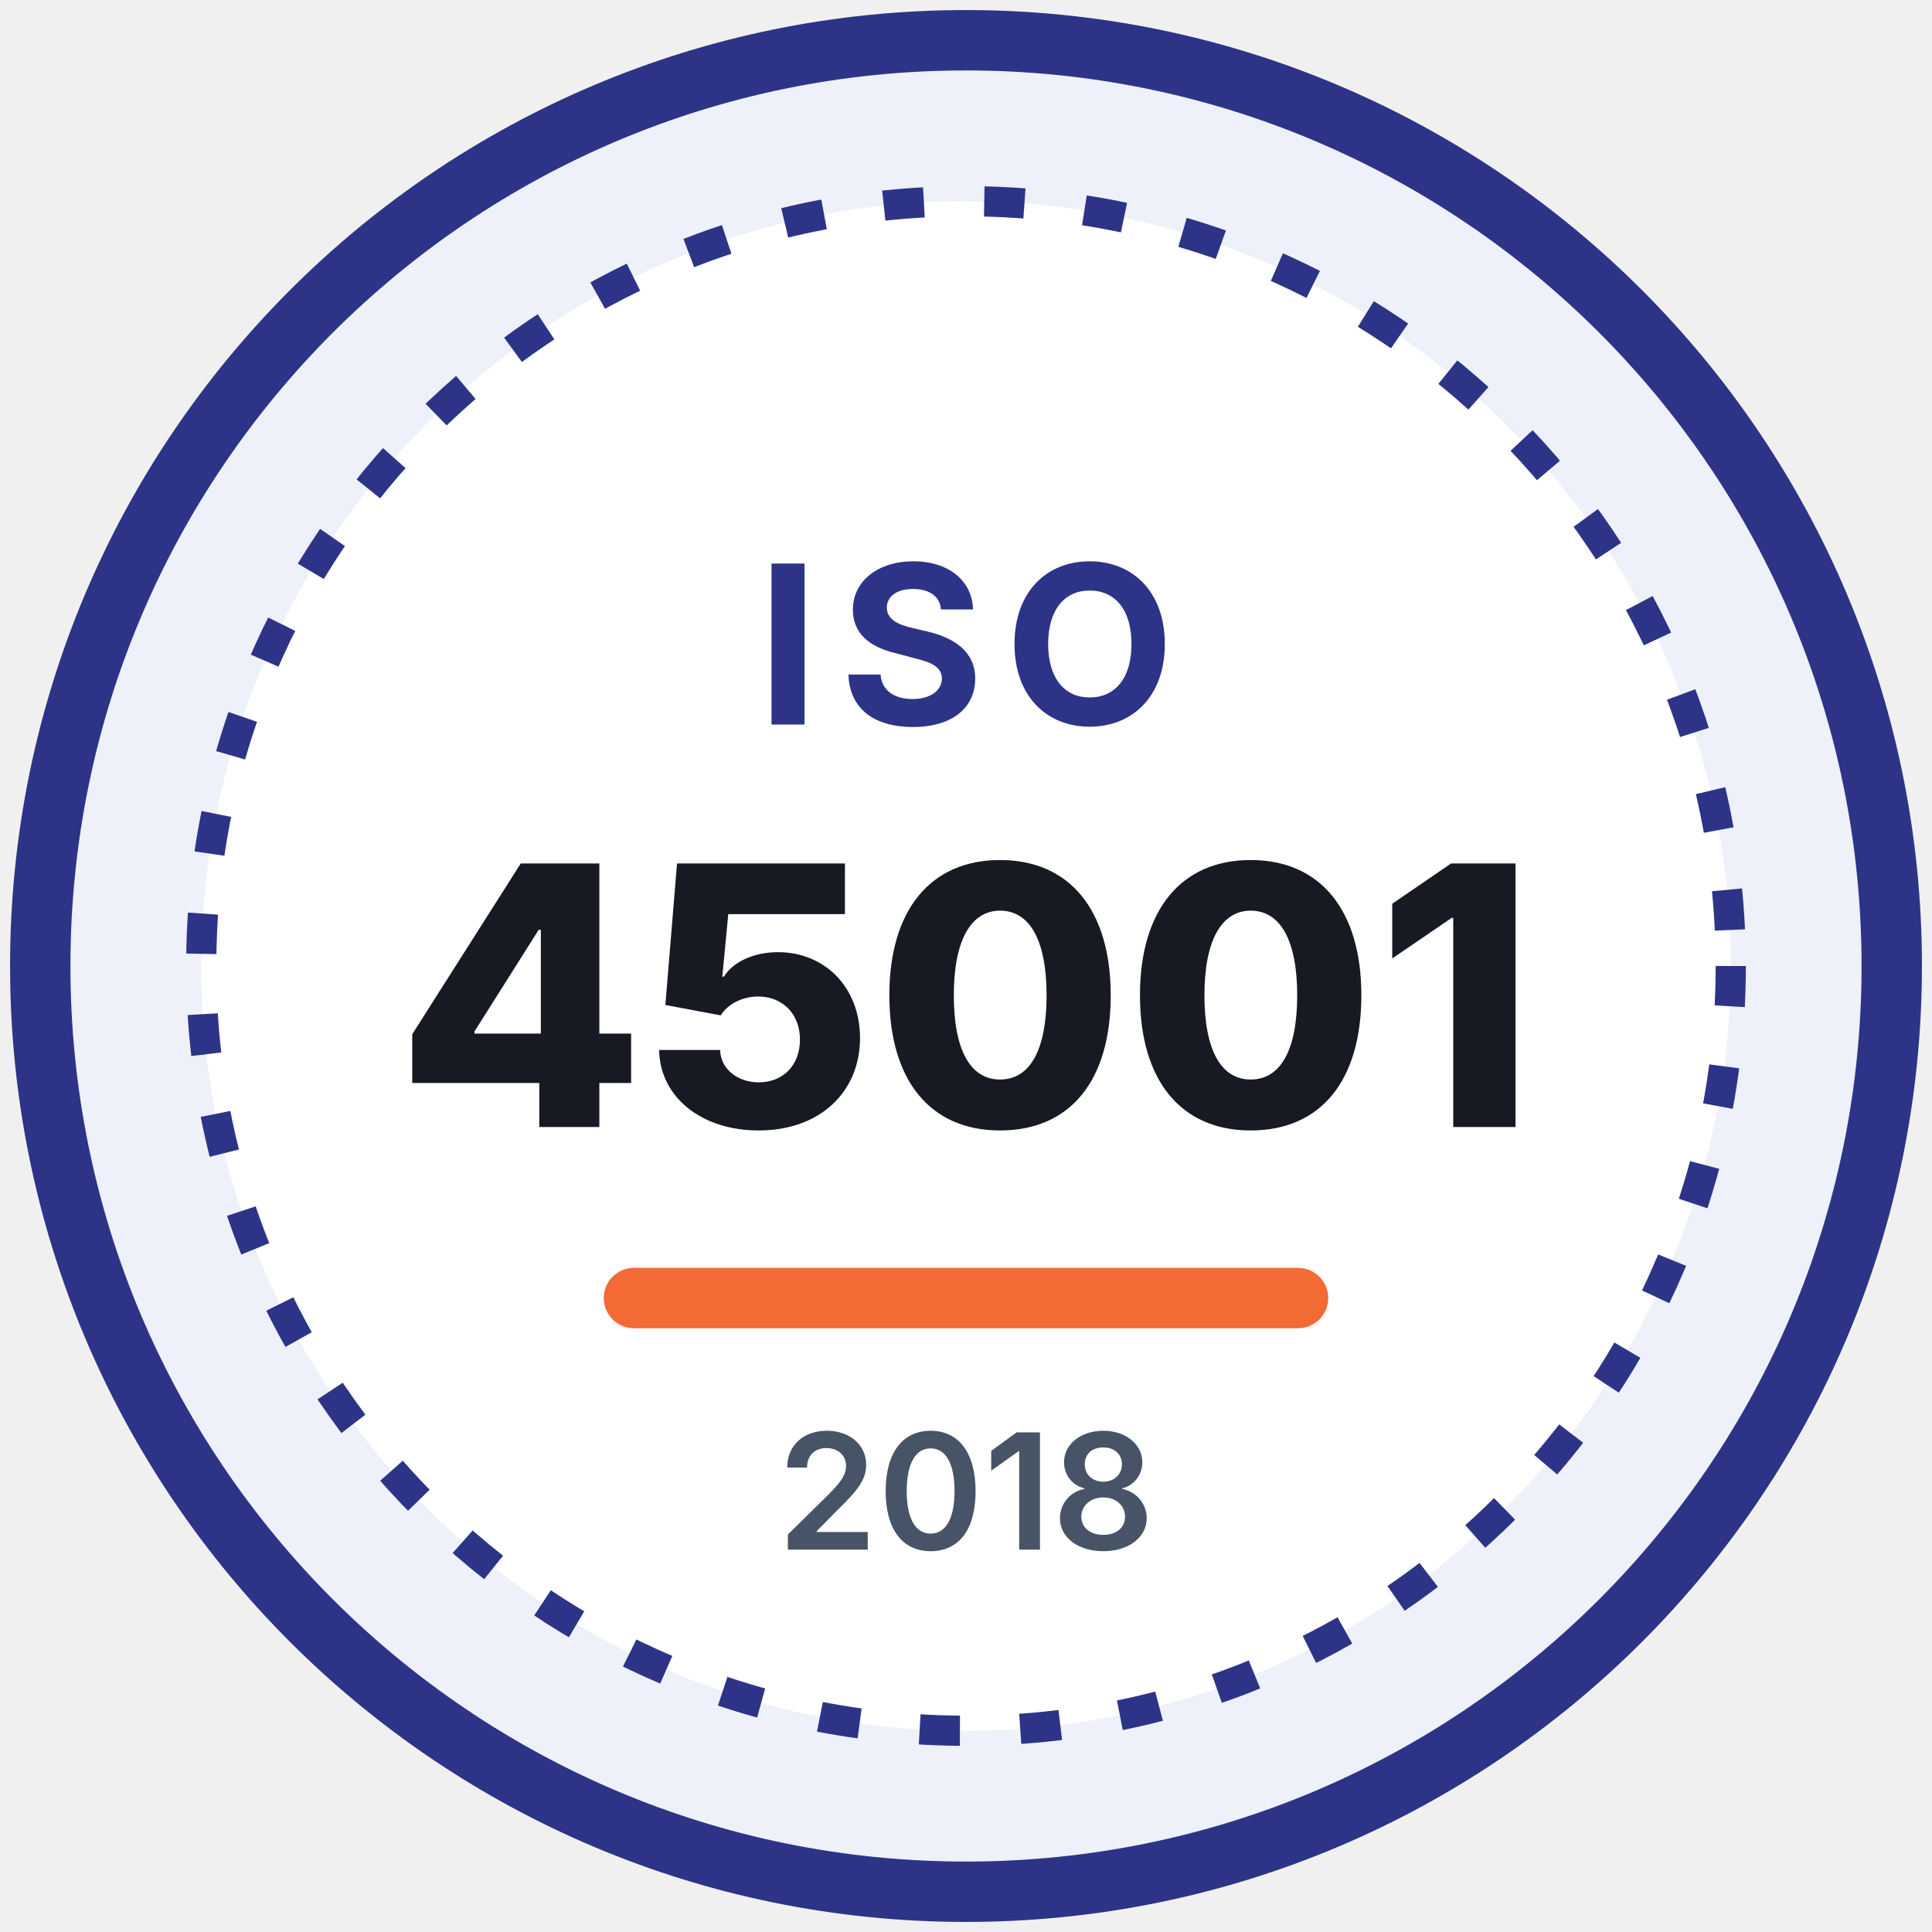
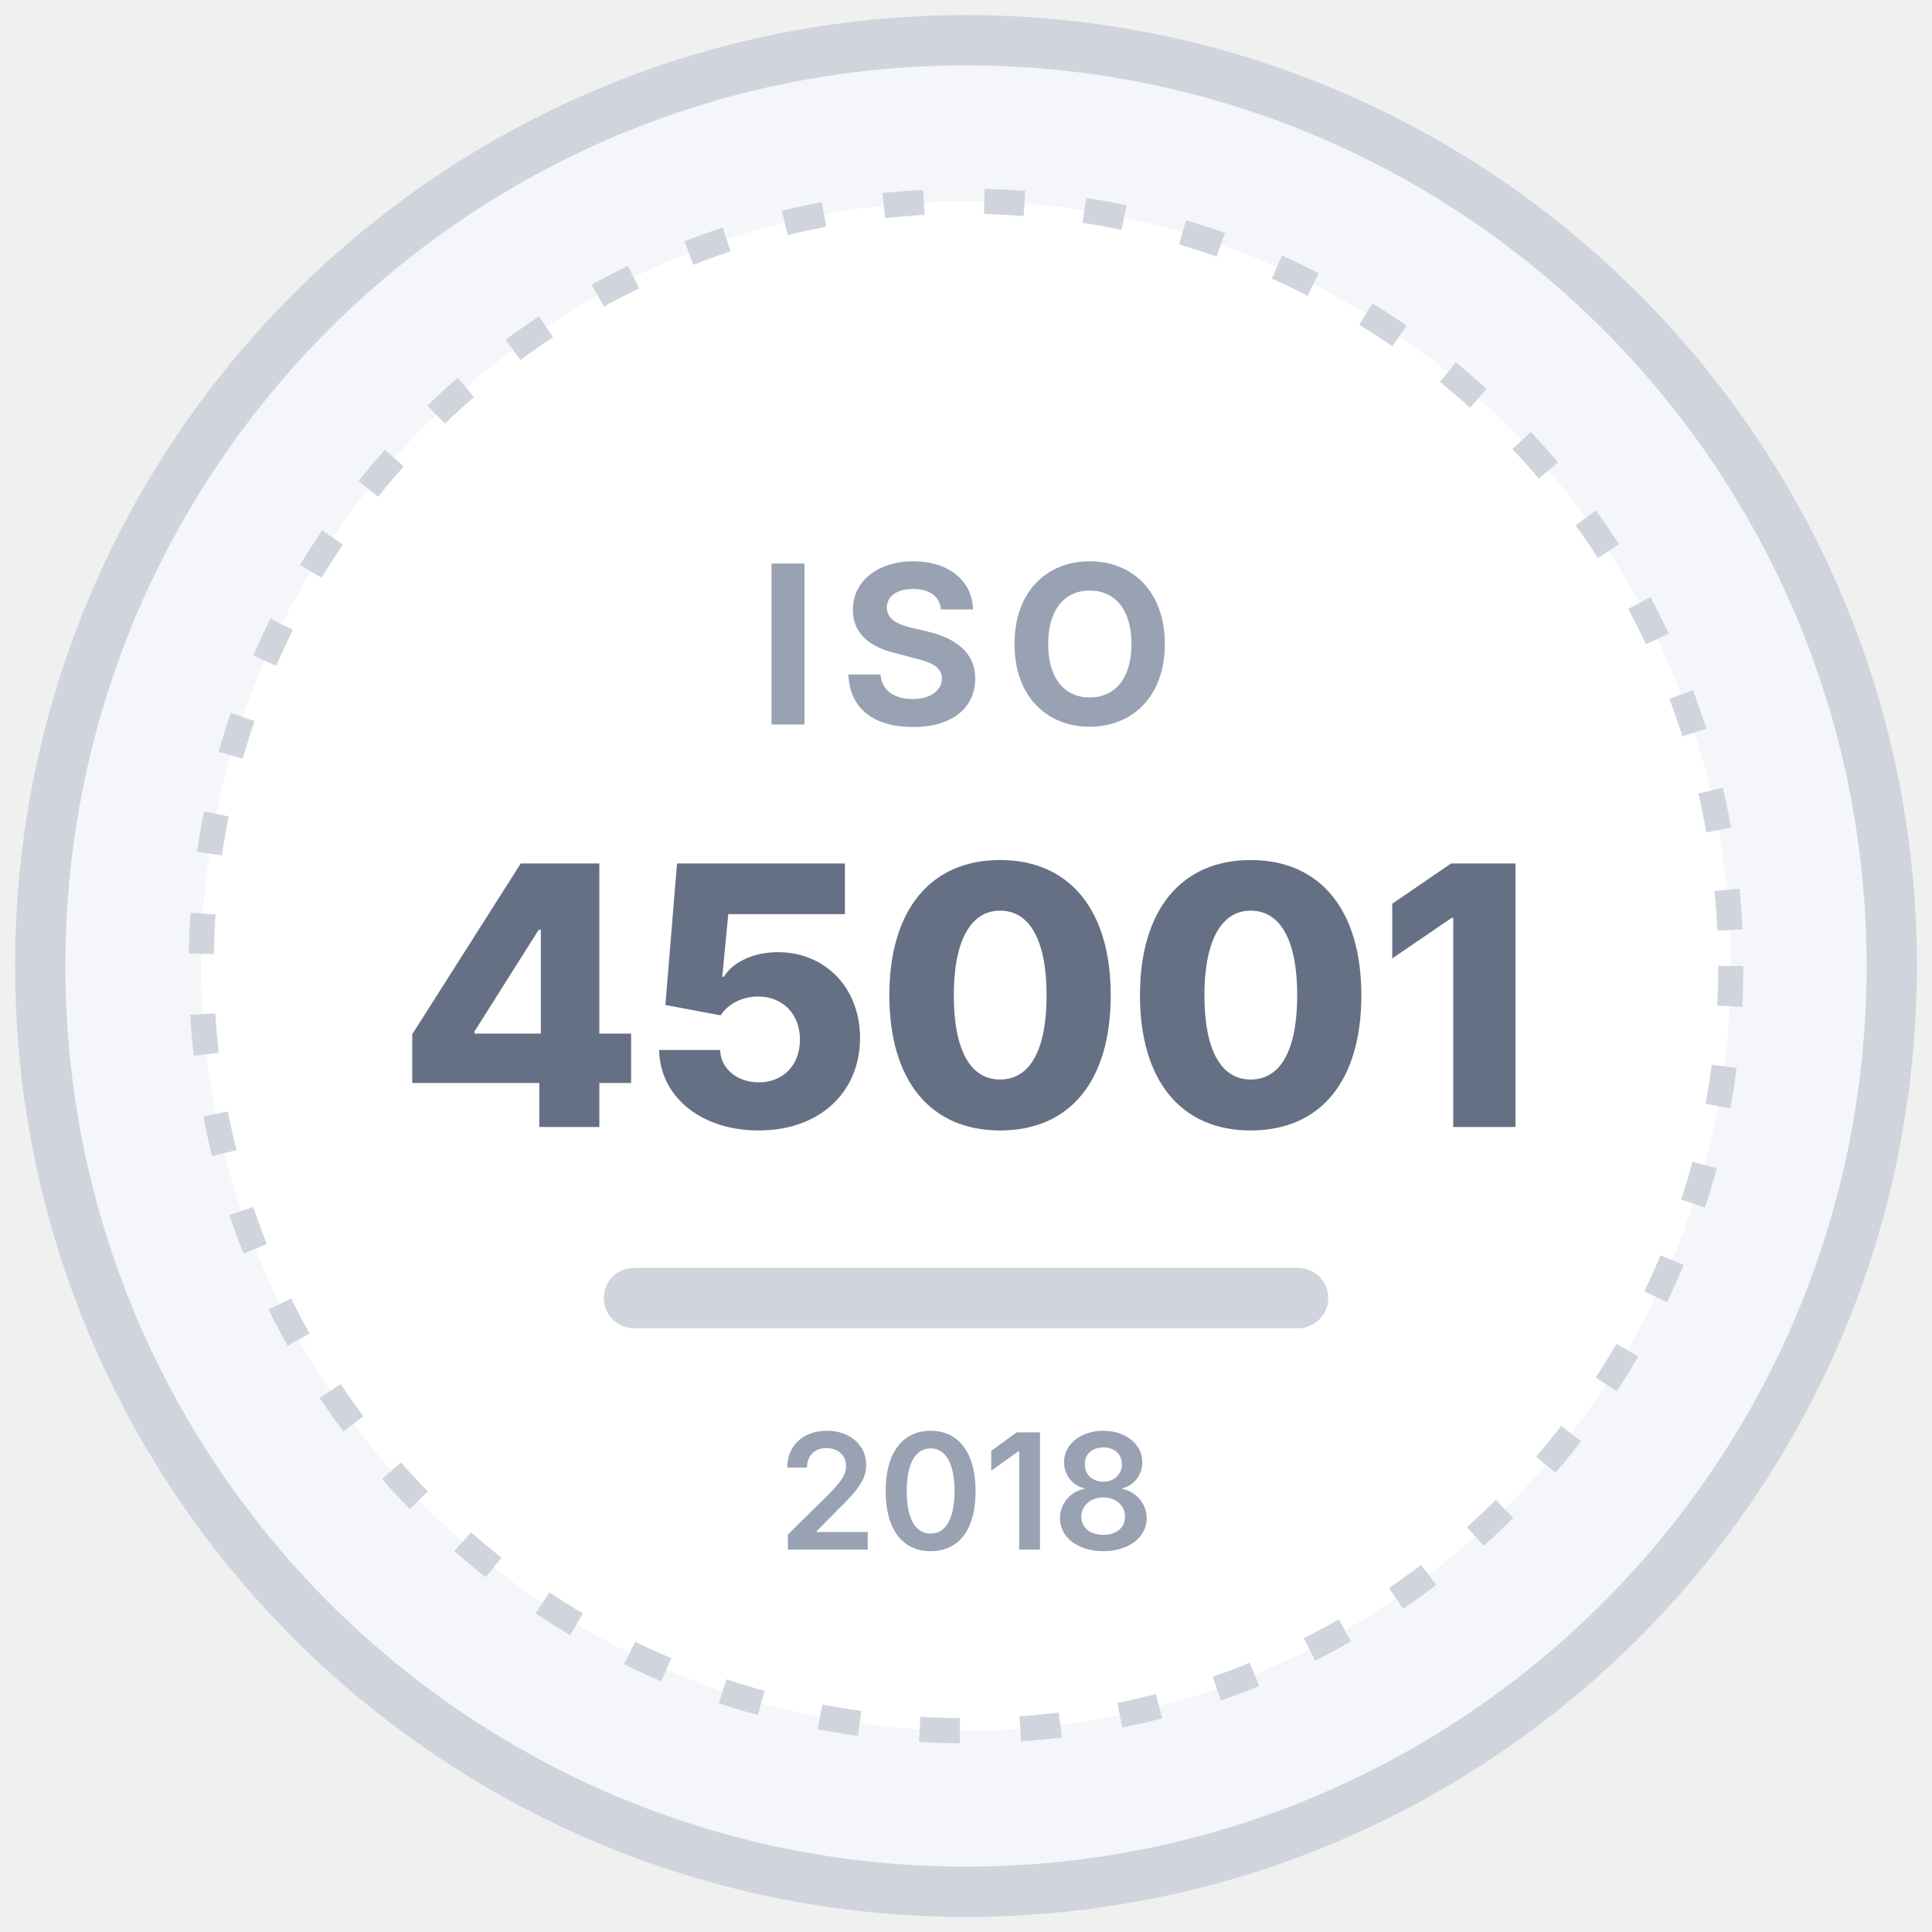
<svg xmlns="http://www.w3.org/2000/svg" viewBox="0 0 96 96" role="img" aria-hidden="true">
-   <circle cx="48" cy="48" r="46" fill="#EEF0FA" />
-   <circle cx="48" cy="48" r="46" fill="none" stroke="#2D3487" stroke-width="3" />
-   <circle cx="48" cy="48" r="38" fill="#FFFFFF" stroke="#2D3487" stroke-width="1.5" stroke-dasharray="2 3" />
-   <text x="48" y="36" text-anchor="middle" font-family="Inter, Arial, sans-serif" font-size="11" font-weight="700" fill="#2D3487" letter-spacing="1">ISO</text>
-   <text x="48" y="56" text-anchor="middle" font-family="Inter, Arial, sans-serif" font-size="18" font-weight="800" fill="#171923">45001</text>
-   <rect x="30" y="63" width="36" height="3" rx="1.5" fill="#F36A35" />
-   <text x="48" y="77" text-anchor="middle" font-family="Inter, Arial, sans-serif" font-size="8" font-weight="600" fill="#475467">2018</text>
+   <circle cx="48" cy="48" r="46" fill="#F5F6FA" />
+   <circle cx="48" cy="48" r="46" fill="none" stroke="#D0D5DD" stroke-width="2.5" />
+   <circle cx="48" cy="48" r="38" fill="#FFFFFF" stroke="#D0D5DD" stroke-width="1.25" stroke-dasharray="2 3" />
+   <text x="48" y="36" text-anchor="middle" font-family="Inter, Arial, sans-serif" font-size="11" font-weight="700" fill="#98A2B3" letter-spacing="1">ISO</text>
+   <text x="48" y="56" text-anchor="middle" font-family="Inter, Arial, sans-serif" font-size="18" font-weight="800" fill="#667085">45001</text>
+   <rect x="30" y="63" width="36" height="3" rx="1.5" fill="#D0D5DD" />
+   <text x="48" y="77" text-anchor="middle" font-family="Inter, Arial, sans-serif" font-size="8" font-weight="600" fill="#98A2B3">2018</text>
</svg>
